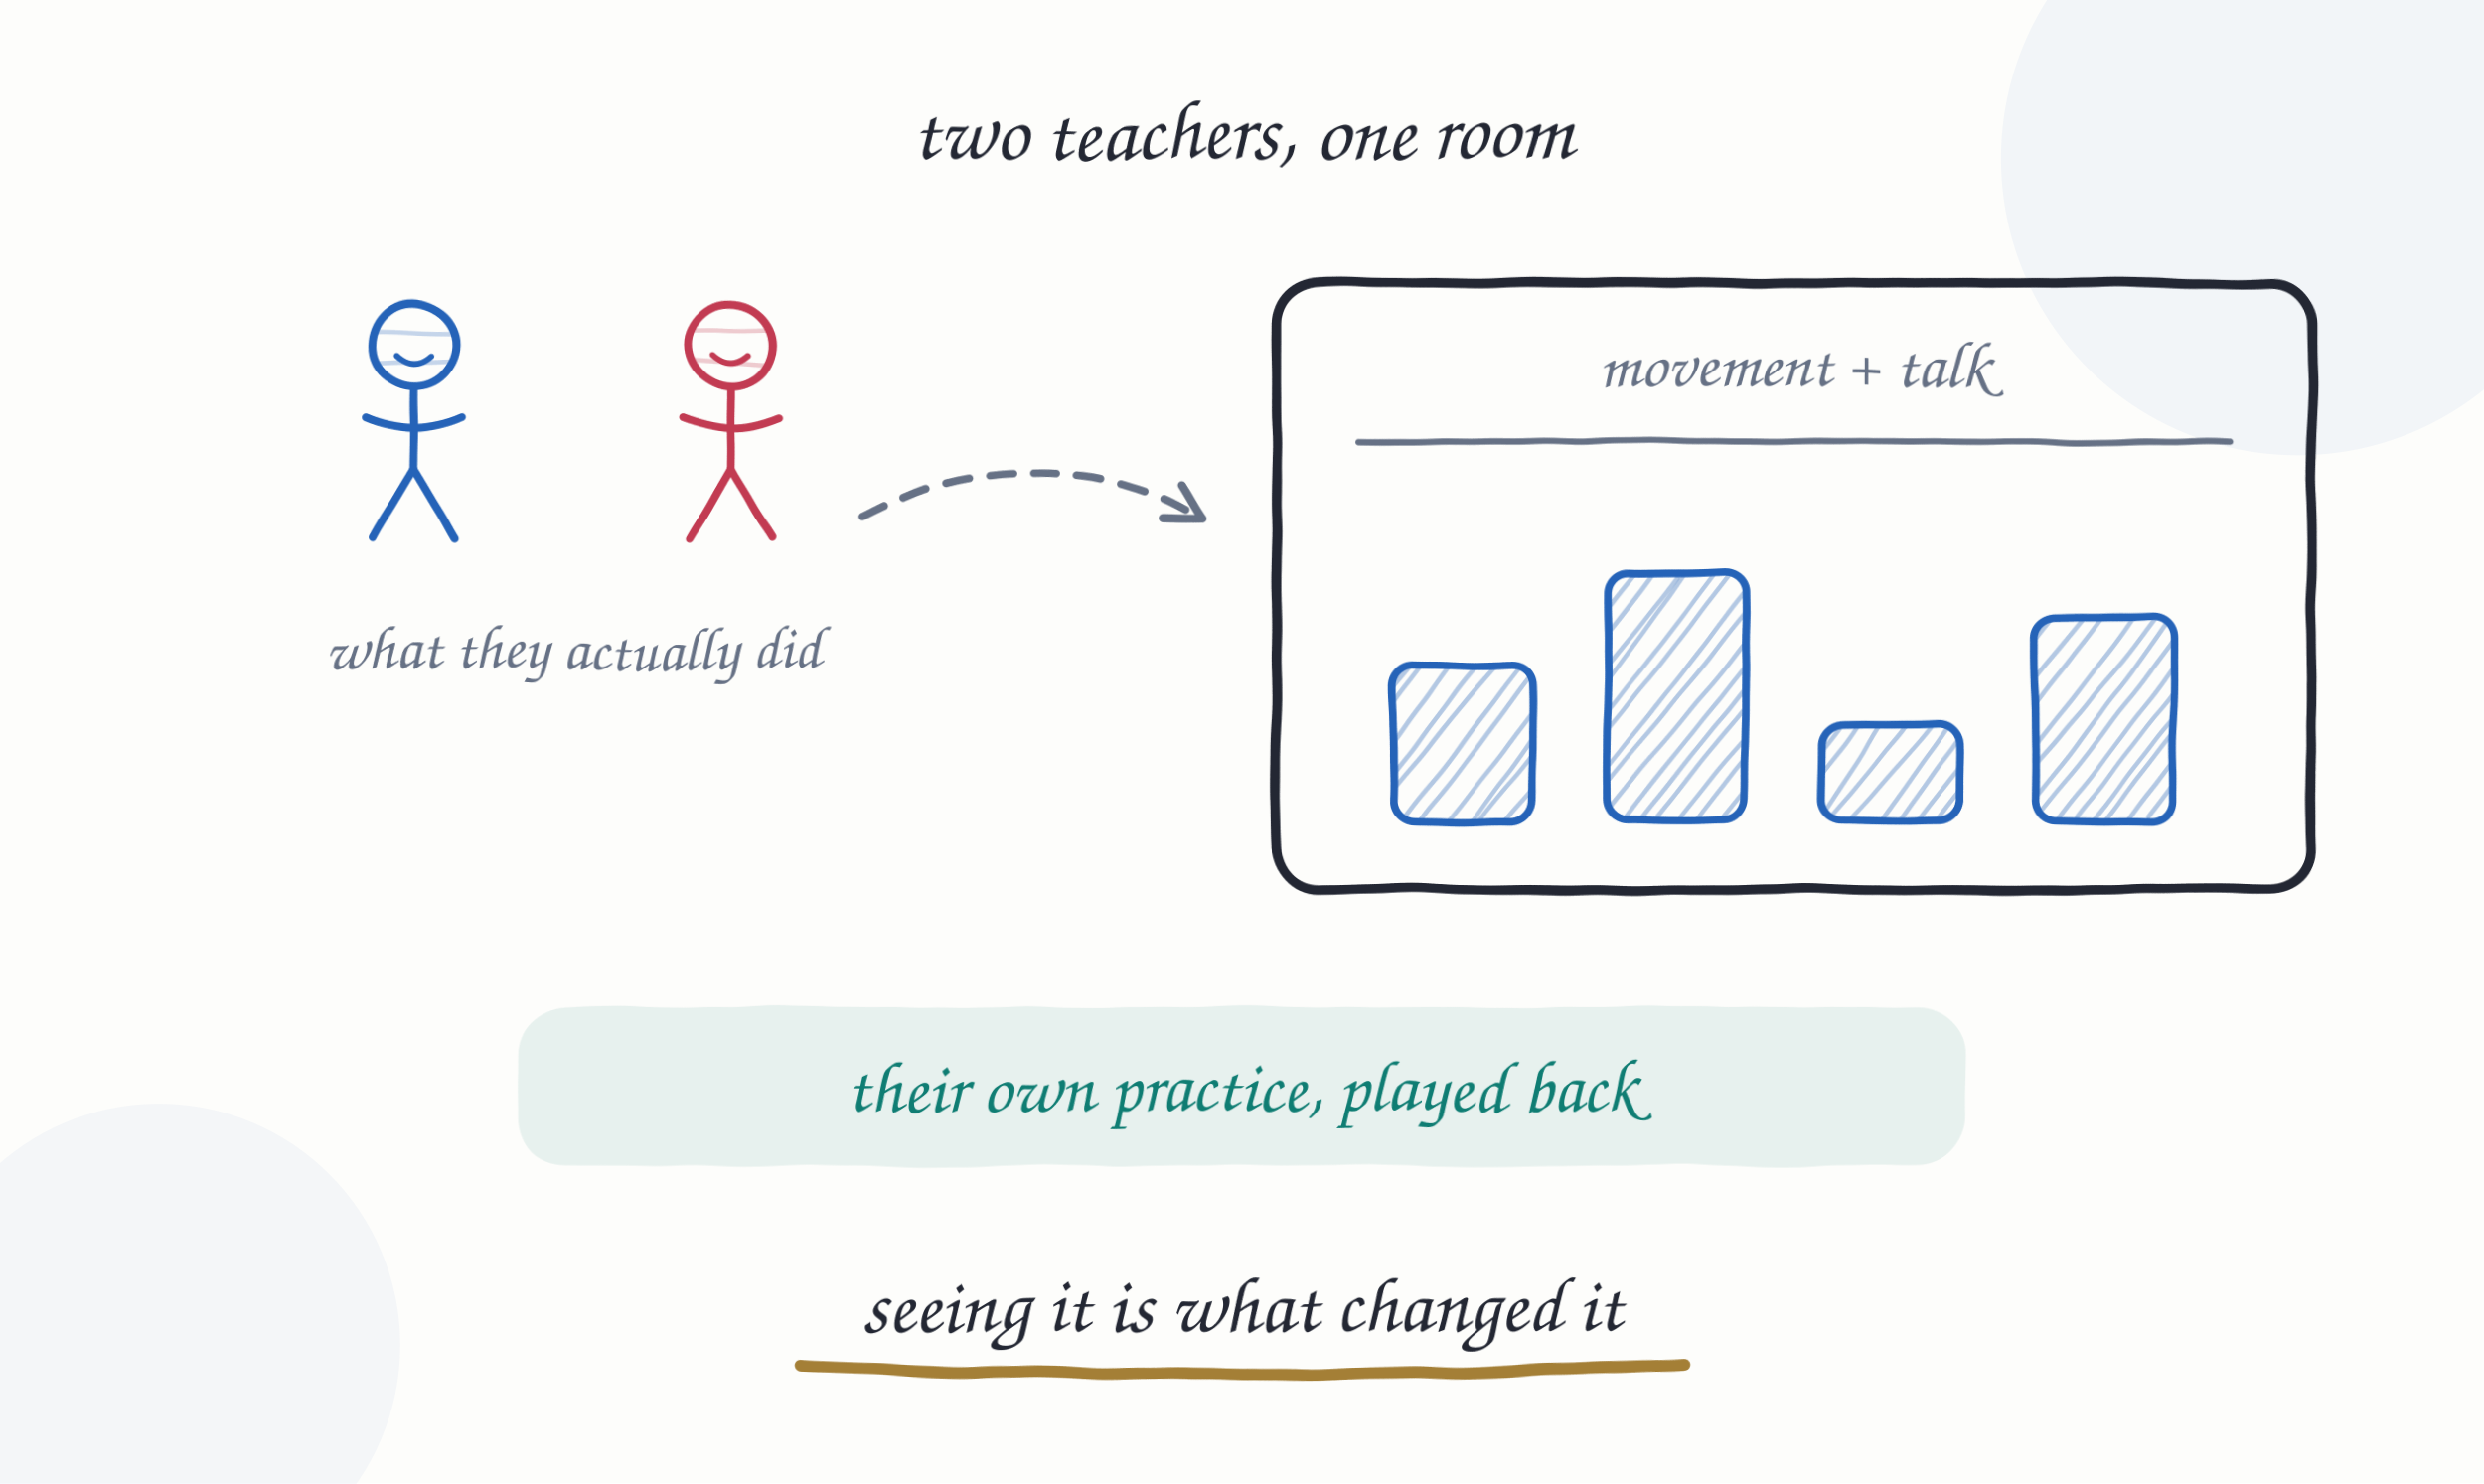
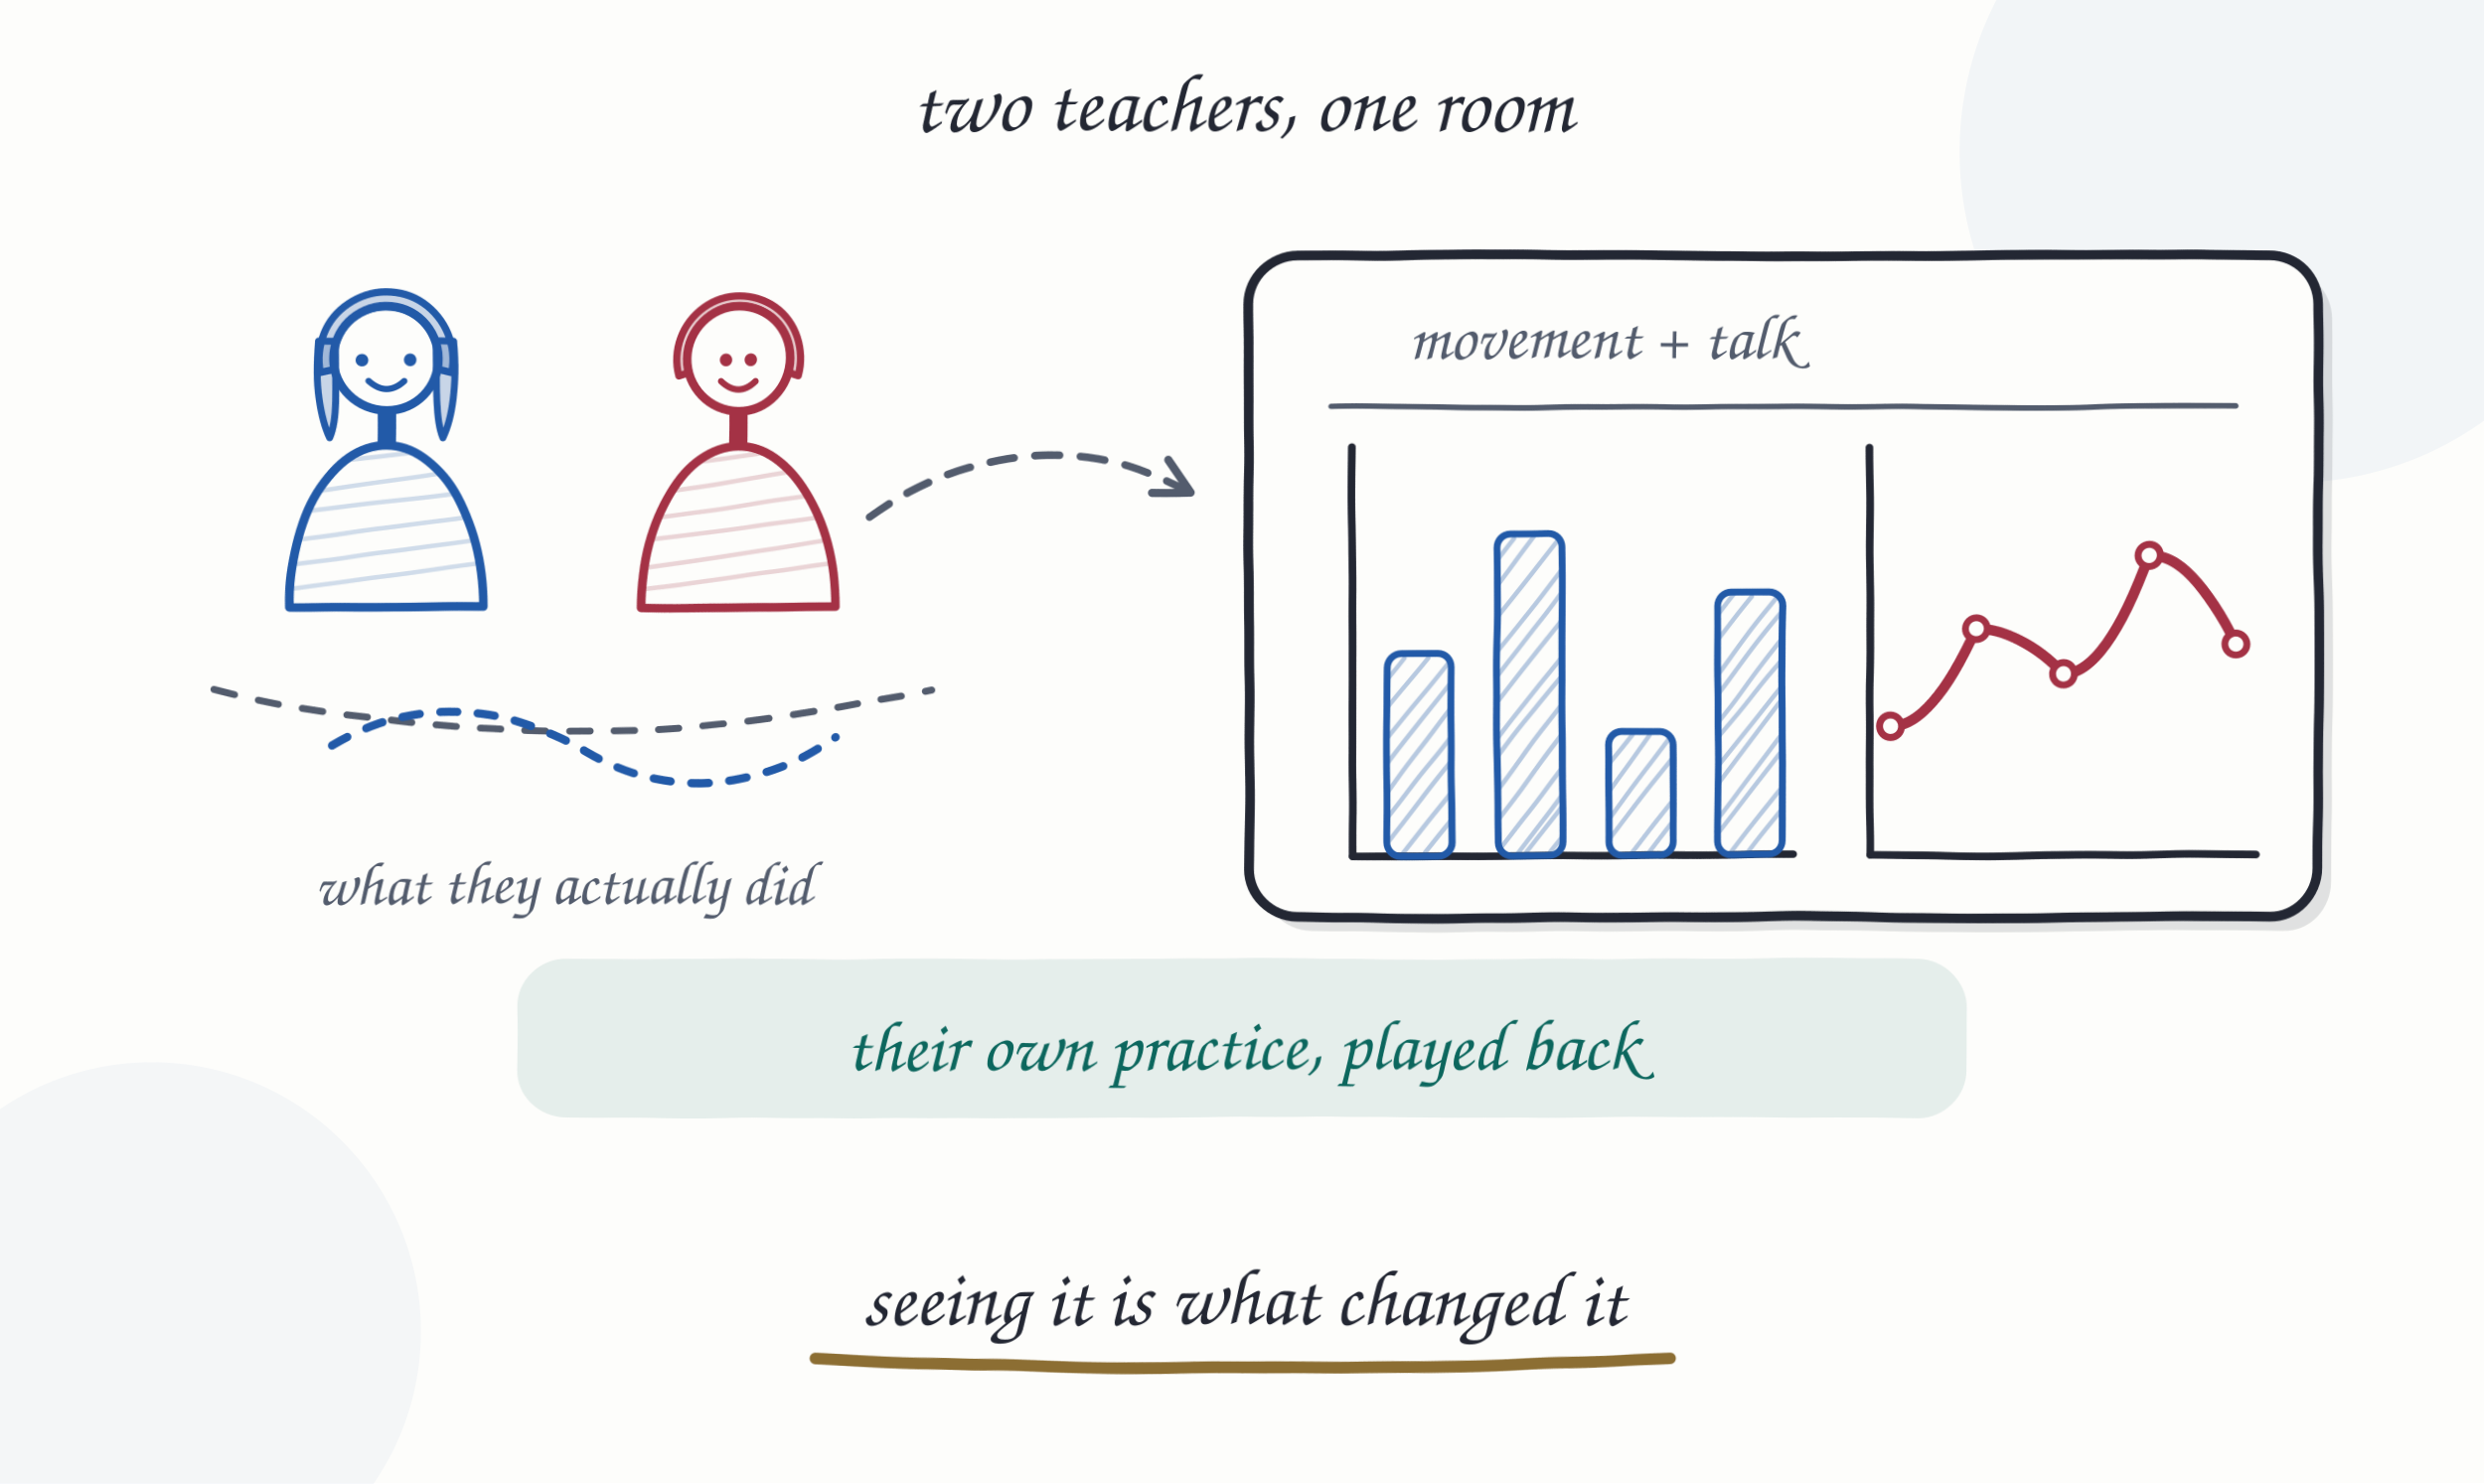
- <svg xmlns="http://www.w3.org/2000/svg" class="wb" viewBox="0 0 720 430" role="img" aria-label="Can a dashboard help co-teachers reflect on how they teach together?">
+ <svg xmlns="http://www.w3.org/2000/svg" class="wb" viewBox="0 0 720 430" role="img" aria-label="Seeing their own movement and interaction data helped co-teachers become more aware of how they actually teach together.">
  <defs>
-     <filter id="r7" x="-10%" y="-10%" width="120%" height="120%">
-       <feTurbulence type="fractalNoise" baseFrequency="0.024" numOctaves="3" seed="7" result="n" />
-       <feDisplacementMap in="SourceGraphic" in2="n" scale="2.2" xChannelSelector="R" yChannelSelector="G" />
+     <filter id="rf143" x="-8%" y="-8%" width="116%" height="116%">
+       <feTurbulence type="fractalNoise" baseFrequency="0.018" numOctaves="3" seed="143" result="n" />
+       <feDisplacementMap in="SourceGraphic" in2="n" scale="1.4" xChannelSelector="R" yChannelSelector="G" />
    </filter>
-     <filter id="soft7" x="-20%" y="-20%" width="140%" height="140%">
-       <feGaussianBlur stdDeviation="5" />
-     </filter>
-     <marker id="ah7_667185" viewBox="0 0 12 12" refX="9" refY="6" markerWidth="6.5" markerHeight="6.5" orient="auto-start-reverse">
-       <path d="M1.5 1.5 L10 6 L1.5 10.5" fill="none" stroke="#667185" stroke-width="2" stroke-linecap="round" stroke-linejoin="round" />
-     </marker>
-     <marker id="ah7_232733" viewBox="0 0 12 12" refX="9" refY="6" markerWidth="6.5" markerHeight="6.5" orient="auto-start-reverse">
+     <marker id="ar143_232733" viewBox="0 0 12 12" refX="9" refY="6" markerWidth="6.5" markerHeight="6.5" orient="auto-start-reverse">
      <path d="M1.5 1.5 L10 6 L1.5 10.5" fill="none" stroke="#232733" stroke-width="2" stroke-linecap="round" stroke-linejoin="round" />
    </marker>
-     <marker id="ah7_2563b8" viewBox="0 0 12 12" refX="9" refY="6" markerWidth="6.5" markerHeight="6.5" orient="auto-start-reverse">
-       <path d="M1.5 1.5 L10 6 L1.5 10.5" fill="none" stroke="#2563b8" stroke-width="2" stroke-linecap="round" stroke-linejoin="round" />
-     </marker>
-     <marker id="ah7_6b4fbb" viewBox="0 0 12 12" refX="9" refY="6" markerWidth="6.5" markerHeight="6.5" orient="auto-start-reverse">
-       <path d="M1.5 1.5 L10 6 L1.5 10.5" fill="none" stroke="#6b4fbb" stroke-width="2" stroke-linecap="round" stroke-linejoin="round" />
-     </marker>
-     <marker id="ah7_1b8056" viewBox="0 0 12 12" refX="9" refY="6" markerWidth="6.5" markerHeight="6.5" orient="auto-start-reverse">
-       <path d="M1.5 1.5 L10 6 L1.5 10.5" fill="none" stroke="#1b8056" stroke-width="2" stroke-linecap="round" stroke-linejoin="round" />
-     </marker>
-     <marker id="ah7_0f7d73" viewBox="0 0 12 12" refX="9" refY="6" markerWidth="6.5" markerHeight="6.5" orient="auto-start-reverse">
-       <path d="M1.5 1.5 L10 6 L1.5 10.5" fill="none" stroke="#0f7d73" stroke-width="2" stroke-linecap="round" stroke-linejoin="round" />
-     </marker>
-     <marker id="ah7_c23b52" viewBox="0 0 12 12" refX="9" refY="6" markerWidth="6.5" markerHeight="6.5" orient="auto-start-reverse">
-       <path d="M1.5 1.5 L10 6 L1.5 10.5" fill="none" stroke="#c23b52" stroke-width="2" stroke-linecap="round" stroke-linejoin="round" />
-     </marker>
-     <marker id="ah7_946915" viewBox="0 0 12 12" refX="9" refY="6" markerWidth="6.5" markerHeight="6.5" orient="auto-start-reverse">
-       <path d="M1.5 1.5 L10 6 L1.5 10.5" fill="none" stroke="#946915" stroke-width="2" stroke-linecap="round" stroke-linejoin="round" />
+     <marker id="ar143_6349ae" viewBox="0 0 12 12" refX="9" refY="6" markerWidth="6.5" markerHeight="6.5" orient="auto-start-reverse">
+       <path d="M1.5 1.5 L10 6 L1.5 10.5" fill="none" stroke="#6349ae" stroke-width="2" stroke-linecap="round" stroke-linejoin="round" />
+     </marker>
+     <marker id="ar143_225aa8" viewBox="0 0 12 12" refX="9" refY="6" markerWidth="6.5" markerHeight="6.5" orient="auto-start-reverse">
+       <path d="M1.5 1.5 L10 6 L1.5 10.5" fill="none" stroke="#225aa8" stroke-width="2" stroke-linecap="round" stroke-linejoin="round" />
+     </marker>
+     <marker id="ar143_0c675e" viewBox="0 0 12 12" refX="9" refY="6" markerWidth="6.5" markerHeight="6.5" orient="auto-start-reverse">
+       <path d="M1.5 1.5 L10 6 L1.5 10.5" fill="none" stroke="#0c675e" stroke-width="2" stroke-linecap="round" stroke-linejoin="round" />
+     </marker>
+     <marker id="ar143_166846" viewBox="0 0 12 12" refX="9" refY="6" markerWidth="6.5" markerHeight="6.5" orient="auto-start-reverse">
+       <path d="M1.5 1.5 L10 6 L1.5 10.5" fill="none" stroke="#166846" stroke-width="2" stroke-linecap="round" stroke-linejoin="round" />
+     </marker>
+     <marker id="ar143_785511" viewBox="0 0 12 12" refX="9" refY="6" markerWidth="6.5" markerHeight="6.5" orient="auto-start-reverse">
+       <path d="M1.5 1.5 L10 6 L1.5 10.5" fill="none" stroke="#785511" stroke-width="2" stroke-linecap="round" stroke-linejoin="round" />
+     </marker>
+     <marker id="ar143_a43245" viewBox="0 0 12 12" refX="9" refY="6" markerWidth="6.5" markerHeight="6.5" orient="auto-start-reverse">
+       <path d="M1.5 1.5 L10 6 L1.5 10.5" fill="none" stroke="#a43245" stroke-width="2" stroke-linecap="round" stroke-linejoin="round" />
+     </marker>
+     <marker id="ar143_535c6d" viewBox="0 0 12 12" refX="9" refY="6" markerWidth="6.5" markerHeight="6.5" orient="auto-start-reverse">
+       <path d="M1.5 1.5 L10 6 L1.5 10.5" fill="none" stroke="#535c6d" stroke-width="2" stroke-linecap="round" stroke-linejoin="round" />
    </marker>
  </defs>
  <rect width="720" height="430" fill="#fdfdfb" />
-   <circle cx="666" cy="46" r="86" fill="#2563b8" fill-opacity="0.05" />
-   <circle cx="46" cy="390" r="70" fill="#2563b8" fill-opacity="0.04" />
-   <g filter="url(#r7)">
-     <text x="360" y="46" text-anchor="middle" font-family="'Caveat','Bradley Hand',cursive" font-size="24" font-weight="600" fill="#232733">two teachers, one room</text>
-     <clipPath id="cc7_120_100">
-       <circle cx="120" cy="100" r="12.0" />
-     </clipPath>
-     <g clip-path="url(#cc7_120_100)" stroke="#2563b8" stroke-width="1.3" stroke-opacity="0.26" stroke-linecap="round">
-       <path d="M120.4 88.0 L120.4 86.9" fill="none" />
-       <path d="M109.6 96.1 L132.3 96.7" fill="none" />
-       <path d="M108.8 105.0 L130.6 104.6" fill="none" />
-     </g>
-     <circle cx="120" cy="100" r="12.0" fill="none" stroke="#2563b8" stroke-width="2.3" />
-     <path d="M120 112.0 L120 136.0" fill="none" stroke="#2563b8" stroke-width="2.3" stroke-linecap="round" stroke-linejoin="round" />
-     <path d="M106.0 121.0 Q120 127.0 134.0 121.0" fill="none" stroke="#2563b8" stroke-width="2.3" stroke-linecap="round" stroke-linejoin="round" />
-     <path d="M120 136.0 L108.0 156.0" fill="none" stroke="#2563b8" stroke-width="2.3" stroke-linecap="round" stroke-linejoin="round" />
-     <path d="M120 136.0 L132.0 156.0" fill="none" stroke="#2563b8" stroke-width="2.3" stroke-linecap="round" stroke-linejoin="round" />
-     <path d="M115.0 103.0 q5.0 4.5 10.0 0" fill="none" stroke="#2563b8" stroke-width="1.7" stroke-linecap="round" stroke-linejoin="round" />
-     <clipPath id="cc8_212_100">
-       <circle cx="212" cy="100" r="12.0" />
-     </clipPath>
-     <g clip-path="url(#cc8_212_100)" stroke="#c23b52" stroke-width="1.3" stroke-opacity="0.26" stroke-linecap="round">
-       <path d="M212.6 88.0 L212.6 87.7" fill="none" />
-       <path d="M202.1 95.8 L224.5 95.5" fill="none" />
-       <path d="M200.5 104.4 L222.9 105.7" fill="none" />
-     </g>
-     <circle cx="212" cy="100" r="12.0" fill="none" stroke="#c23b52" stroke-width="2.3" />
-     <path d="M212 112.0 L212 136.0" fill="none" stroke="#c23b52" stroke-width="2.3" stroke-linecap="round" stroke-linejoin="round" />
-     <path d="M198.0 121.0 Q212 127.0 226.0 121.0" fill="none" stroke="#c23b52" stroke-width="2.3" stroke-linecap="round" stroke-linejoin="round" />
-     <path d="M212 136.0 L200.0 156.0" fill="none" stroke="#c23b52" stroke-width="2.3" stroke-linecap="round" stroke-linejoin="round" />
-     <path d="M212 136.0 L224.0 156.0" fill="none" stroke="#c23b52" stroke-width="2.3" stroke-linecap="round" stroke-linejoin="round" />
-     <path d="M207.0 103.0 q5.0 4.5 10.0 0" fill="none" stroke="#c23b52" stroke-width="1.7" stroke-linecap="round" stroke-linejoin="round" />
-     <text x="166" y="194" text-anchor="middle" font-family="'Caveat','Bradley Hand',cursive" font-size="18" font-weight="600" fill="#667185">what they actually did</text>
-     <path d="M250 150 Q299 124 348 150" fill="none" stroke="#667185" stroke-width="2.2" stroke-linecap="round" stroke-linejoin="round" stroke-dasharray="7 6" marker-end="url(#ah7_667185)" />
-     <rect x="370" y="82" width="300" height="176" rx="12" fill="none" stroke="#232733" stroke-width="2.8" />
-     <text x="520" y="112" text-anchor="middle" font-family="'Caveat','Bradley Hand',cursive" font-size="19" font-weight="600" fill="#667185">movement + talk</text>
-     <path d="M394 128 h252" fill="none" stroke="#667185" stroke-width="1.8" stroke-linecap="round" stroke-linejoin="round" />
-     <clipPath id="c7_404_192">
-       <rect x="404" y="192.9" width="40" height="45.1" rx="6" />
-     </clipPath>
-     <g clip-path="url(#c7_404_192)" stroke="#2563b8" stroke-width="1.3" stroke-opacity="0.34" stroke-linecap="round">
-       <path d="M369.1 237.7 L405.0 192.3" fill="none" />
-       <path d="M373.8 238.0 L410.5 191.5" fill="none" />
-       <path d="M378.8 238.2 L413.2 191.7" fill="none" />
-       <path d="M386.6 238.5 L421.0 192.4" fill="none" />
-       <path d="M393.4 238.2 L428.2 192.6" fill="none" />
-       <path d="M397.0 237.0 L434.2 191.9" fill="none" />
-       <path d="M406.2 237.9 L440.9 192.8" fill="none" />
-       <path d="M411.3 237.9 L446.7 191.8" fill="none" />
-       <path d="M419.9 237.6 L454.5 193.1" fill="none" />
-       <path d="M425.9 239.0 L458.4 194.0" fill="none" />
-       <path d="M428.5 237.9 L465.5 191.7" fill="none" />
-       <path d="M435.5 238.8 L472.3 194.2" fill="none" />
-       <path d="M439.6 238.9 L476.6 194.0" fill="none" />
-       <path d="M448.5 237.6 L484.3 193.8" fill="none" />
-       <path d="M452.9 238.8 L490.1 194.0" fill="none" />
-       <path d="M460.3 239.3 L495.6 193.3" fill="none" />
-       <path d="M467.2 237.4 L501.1 191.5" fill="none" />
-       <path d="M474.6 237.9 L509.0 193.2" fill="none" />
-     </g>
-     <rect x="404" y="192.9" width="40" height="45.1" rx="6" fill="none" stroke="#2563b8" stroke-width="2.2" />
-     <clipPath id="c8_466_165">
-       <rect x="466" y="165.84" width="40" height="72.16" rx="6" />
-     </clipPath>
-     <g clip-path="url(#c8_466_165)" stroke="#2563b8" stroke-width="1.3" stroke-opacity="0.34" stroke-linecap="round">
-       <path d="M410.3 236.7 L466.8 166.6" fill="none" />
-       <path d="M417.3 238.6 L474.5 165.1" fill="none" />
-       <path d="M423.3 238.4 L480.4 164.3" fill="none" />
-       <path d="M428.8 238.9 L486.1 167.1" fill="none" />
-       <path d="M435.3 238.7 L489.5 164.3" fill="none" />
-       <path d="M440.1 239.5 L496.8 166.4" fill="none" />
-       <path d="M445.8 237.2 L503.0 164.4" fill="none" />
-       <path d="M454.2 237.9 L511.0 164.6" fill="none" />
-       <path d="M458.1 236.9 L516.1 164.8" fill="none" />
-       <path d="M463.9 237.8 L521.6 167.1" fill="none" />
-       <path d="M470.3 238.4 L528.5 164.3" fill="none" />
-       <path d="M476.0 237.4 L532.0 166.5" fill="none" />
-       <path d="M480.7 236.8 L536.6 166.6" fill="none" />
-       <path d="M487.4 237.0 L544.5 166.8" fill="none" />
-       <path d="M492.7 237.3 L549.0 164.8" fill="none" />
-       <path d="M499.9 237.3 L556.7 167.0" fill="none" />
-       <path d="M505.2 237.2 L561.1 167.2" fill="none" />
-       <path d="M510.0 237.2 L565.3 166.4" fill="none" />
-       <path d="M515.9 238.5 L571.9 164.4" fill="none" />
-       <path d="M523.2 239.2 L579.6 164.8" fill="none" />
-       <path d="M527.3 238.3 L583.9 166.8" fill="none" />
-       <path d="M535.0 236.8 L591.6 165.2" fill="none" />
-       <path d="M541.5 236.8 L596.7 164.5" fill="none" />
-       <path d="M545.4 238.0 L601.8 165.1" fill="none" />
-       <path d="M553.6 237.8 L609.5 164.4" fill="none" />
-       <path d="M556.8 237.3 L614.7 166.4" fill="none" />
-     </g>
-     <rect x="466" y="165.84" width="40" height="72.16" rx="6" fill="none" stroke="#2563b8" stroke-width="2.2" />
-     <clipPath id="c9_528_210">
-       <rect x="528" y="210.12" width="40" height="27.88" rx="6" />
-     </clipPath>
-     <g clip-path="url(#c9_528_210)" stroke="#2563b8" stroke-width="1.3" stroke-opacity="0.34" stroke-linecap="round">
-       <path d="M505.2 237.6 L527.9 210.0" fill="none" />
-       <path d="M512.5 238.6 L533.5 210.5" fill="none" />
-       <path d="M518.8 236.9 L539.3 209.4" fill="none" />
-       <path d="M526.7 239.2 L545.5 209.1" fill="none" />
-       <path d="M530.7 237.1 L553.7 209.0" fill="none" />
-       <path d="M537.1 237.1 L559.9 211.0" fill="none" />
-       <path d="M544.8 239.0 L565.7 209.8" fill="none" />
-       <path d="M551.0 237.7 L570.2 211.2" fill="none" />
-       <path d="M555.8 238.2 L577.4 211.1" fill="none" />
-       <path d="M560.3 239.3 L584.0 208.7" fill="none" />
-       <path d="M567.2 238.6 L591.9 211.4" fill="none" />
-       <path d="M575.6 237.4 L596.4 211.7" fill="none" />
-       <path d="M581.5 238.8 L601.4 210.1" fill="none" />
-       <path d="M588.7 238.9 L609.2 211.2" fill="none" />
-     </g>
-     <rect x="528" y="210.12" width="40" height="27.88" rx="6" fill="none" stroke="#2563b8" stroke-width="2.2" />
-     <clipPath id="c10_590_178">
-       <rect x="590" y="178.96" width="40" height="59.04" rx="6" />
-     </clipPath>
-     <g clip-path="url(#c10_590_178)" stroke="#2563b8" stroke-width="1.3" stroke-opacity="0.34" stroke-linecap="round">
-       <path d="M544.5 237.3 L588.8 178.0" fill="none" />
-       <path d="M551.1 237.0 L596.2 177.4" fill="none" />
-       <path d="M556.8 237.3 L604.8 177.9" fill="none" />
-       <path d="M564.8 237.1 L609.2 178.7" fill="none" />
-       <path d="M572.4 238.9 L618.1 179.5" fill="none" />
-       <path d="M577.2 237.2 L624.7 179.6" fill="none" />
-       <path d="M583.8 239.5 L630.5 177.5" fill="none" />
-       <path d="M588.8 238.8 L635.8 178.2" fill="none" />
-       <path d="M595.9 238.2 L641.0 179.0" fill="none" />
-       <path d="M602.1 236.7 L647.6 178.0" fill="none" />
-       <path d="M605.6 239.4 L651.7 180.3" fill="none" />
-       <path d="M610.6 237.3 L657.2 177.6" fill="none" />
-       <path d="M616.4 238.1 L663.7 178.4" fill="none" />
-       <path d="M622.9 236.5 L668.2 178.8" fill="none" />
-       <path d="M627.3 237.3 L673.0 180.4" fill="none" />
-       <path d="M633.5 236.7 L681.6 180.5" fill="none" />
-       <path d="M640.9 239.2 L689.2 180.4" fill="none" />
-       <path d="M648.4 238.4 L693.7 180.1" fill="none" />
-       <path d="M653.2 237.2 L699.4 178.5" fill="none" />
-       <path d="M660.8 238.1 L704.7 178.8" fill="none" />
-       <path d="M664.2 236.8 L710.7 179.5" fill="none" />
-       <path d="M668.8 237.6 L715.4 179.9" fill="none" />
-     </g>
-     <rect x="590" y="178.96" width="40" height="59.04" rx="6" fill="none" stroke="#2563b8" stroke-width="2.2" />
-     <rect x="150" y="292" width="420" height="46" rx="14" fill="#0f7d73" fill-opacity="0.09" />
-     <text x="360" y="322" text-anchor="middle" font-family="'Caveat','Bradley Hand',cursive" font-size="21" font-weight="600" fill="#0f7d73">their own practice, played back</text>
-     <text x="360" y="386" text-anchor="middle" font-family="'Caveat','Bradley Hand',cursive" font-size="23" font-weight="600" fill="#232733">seeing it is what changed it</text>
-     <path d="M232 396 q128 5.5 256 0" fill="none" stroke="#946915" stroke-width="3.4" stroke-linecap="round" stroke-linejoin="round" stroke-opacity="0.85" />
+   <circle cx="664" cy="44" r="96" fill="#225aa8" fill-opacity="0.05" />
+   <circle cx="44" cy="386" r="78" fill="#225aa8" fill-opacity="0.04" />
+   <g filter="url(#rf143)">
+     <text x="360" y="38" text-anchor="middle" font-family="'Caveat','Bradley Hand',cursive" font-size="24" font-weight="600" fill="#232733">two teachers, one room</text>
+     <path d="M112.0 112.0 L112.0 135.0" fill="none" stroke="#225aa8" stroke-width="5.2" stroke-linecap="round" stroke-linejoin="round" />
+     <clipPath id="tor143_143_112_104">
+       <path d="M84.0 176.0 C84.0 150.0 97.0 129.0 112.0 129.0 C127.0 129.0 140.0 150.0 140.0 176.0 Z" />
+     </clipPath>
+     <path d="M84.0 176.0 C84.0 150.0 97.0 129.0 112.0 129.0 C127.0 129.0 140.0 150.0 140.0 176.0 Z" fill="#fdfdfb" />
+     <g clip-path="url(#tor143_143_112_104)" stroke="#225aa8" stroke-width="1.3" stroke-opacity=".2" stroke-linecap="round">
+       <path d="M81 129 L143 121" fill="none" />
+       <path d="M81 136 L143 128" fill="none" />
+       <path d="M81 144 L143 135" fill="none" />
+       <path d="M81 149 L143 142" fill="none" />
+       <path d="M81 157 L143 149" fill="none" />
+       <path d="M81 164 L143 156" fill="none" />
+       <path d="M81 171 L143 163" fill="none" />
+     </g>
+     <path d="M84.0 176.0 C84.0 150.0 97.0 129.0 112.0 129.0 C127.0 129.0 140.0 150.0 140.0 176.0 Z" fill="none" stroke="#225aa8" stroke-width="2.5" stroke-linejoin="round" />
+     <circle cx="112" cy="104" r="15.0" fill="#fdfdfb" stroke="#225aa8" stroke-width="2.5" />
+     <path d="M93.2 108.0 A19.2 19.2 0 1 1 130.8 108.0 L126.7 107.1 A15.0 15.0 0 1 0 97.3 107.1 Z" fill="#225aa8" fill-opacity=".24" stroke="#225aa8" stroke-width="2.1" stroke-linejoin="round" />
+     <path d="M92.6 99.0 C91.6 112.0 93.0 121.0 95.8 127.0 C98.0 122.0 97.6 113.0 97.6 99.0 Z" fill="#225aa8" fill-opacity=".24" stroke="#225aa8" stroke-width="2.0" stroke-linejoin="round" />
+     <path d="M131.4 99.0 C132.4 112.0 131.0 121.0 128.2 127.0 C126.0 122.0 126.4 113.0 126.4 99.0 Z" fill="#225aa8" fill-opacity=".24" stroke="#225aa8" stroke-width="2.0" stroke-linejoin="round" />
+     <circle cx="105.2" cy="104.5" r="1.80" fill="#225aa8" />
+     <circle cx="118.8" cy="104.5" r="1.80" fill="#225aa8" />
+     <path d="M107.0 110.5 q5.0 4.6 10.0 0" fill="none" stroke="#225aa8" stroke-width="1.8" stroke-linecap="round" stroke-linejoin="round" />
+     <path d="M214.0 112.0 L214.0 135.0" fill="none" stroke="#a43245" stroke-width="5.2" stroke-linecap="round" stroke-linejoin="round" />
+     <clipPath id="tor143_144_214_104">
+       <path d="M186.0 176.0 C186.0 150.0 199.0 129.0 214.0 129.0 C229.0 129.0 242.0 150.0 242.0 176.0 Z" />
+     </clipPath>
+     <path d="M186.0 176.0 C186.0 150.0 199.0 129.0 214.0 129.0 C229.0 129.0 242.0 150.0 242.0 176.0 Z" fill="#fdfdfb" />
+     <g clip-path="url(#tor143_144_214_104)" stroke="#a43245" stroke-width="1.3" stroke-opacity=".2" stroke-linecap="round">
+       <path d="M183 128 L245 121" fill="none" />
+       <path d="M183 136 L245 128" fill="none" />
+       <path d="M183 144 L245 134" fill="none" />
+       <path d="M183 151 L245 142" fill="none" />
+       <path d="M183 157 L245 149" fill="none" />
+       <path d="M183 165 L245 156" fill="none" />
+       <path d="M183 171 L245 163" fill="none" />
+     </g>
+     <path d="M186.0 176.0 C186.0 150.0 199.0 129.0 214.0 129.0 C229.0 129.0 242.0 150.0 242.0 176.0 Z" fill="none" stroke="#a43245" stroke-width="2.5" stroke-linejoin="round" />
+     <circle cx="214" cy="104" r="15.0" fill="#fdfdfb" stroke="#a43245" stroke-width="2.5" />
+     <path d="M196.7 109.0 A18.0 18.0 0 1 1 231.3 109.0 L228.4 108.1 A15.0 15.0 0 1 0 199.6 108.1 Z" fill="#a43245" fill-opacity=".24" stroke="#a43245" stroke-width="2.1" stroke-linejoin="round" />
+     <circle cx="210.4" cy="104.5" r="1.80" fill="#a43245" />
+     <circle cx="217.6" cy="104.5" r="1.80" fill="#a43245" />
+     <path d="M209.0 110.5 q5.0 4.6 10.0 0" fill="none" stroke="#a43245" stroke-width="1.8" stroke-linecap="round" stroke-linejoin="round" />
+     <path d="M62 200 q102 24 208 0" fill="none" stroke="#535c6d" stroke-width="2.0" stroke-linecap="round" stroke-linejoin="round" stroke-dasharray="6 7" />
+     <path d="M96 216 q36 -20 74 2 q36 20 72 -4" fill="none" stroke="#225aa8" stroke-width="2.4" stroke-linecap="round" stroke-linejoin="round" stroke-dasharray="5 6" />
+     <text x="163" y="262" text-anchor="middle" font-family="'Caveat','Bradley Hand',cursive" font-size="18" font-weight="600" fill="#535c6d">what they actually did</text>
+     <path d="M252 150 Q298 118 344 142" fill="none" stroke="#535c6d" stroke-width="2.2" stroke-linecap="round" stroke-linejoin="round" stroke-dasharray="7 6" marker-end="url(#ar143_535c6d)" />
+     <rect x="366" y="78" width="310" height="192" rx="14" fill="#232733" fill-opacity="0.13" />
+     <rect x="362" y="74" width="310" height="192" rx="14" fill="#fdfdfb" />
+     <rect x="362" y="74" width="310" height="192" rx="14" fill="none" stroke="#232733" stroke-width="2.8" />
+     <text x="408" y="104" text-anchor="start" font-family="'Caveat','Bradley Hand',cursive" font-size="19" font-weight="600" fill="#535c6d">movement + talk</text>
+     <path d="M386 118 h262" fill="none" stroke="#535c6d" stroke-width="1.6" stroke-linecap="round" stroke-linejoin="round" />
+     <path d="M392 248 L520 248" fill="none" stroke="#232733" stroke-width="2.2" stroke-linecap="round" stroke-linejoin="round" />
+     <path d="M392 248 L392 130" fill="none" stroke="#232733" stroke-width="2.2" stroke-linecap="round" stroke-linejoin="round" />
+     <clipPath id="h143_143_402_189">
+       <rect x="402.0" y="189.7" width="18.824" height="58.3" rx="4" />
+     </clipPath>
+     <g clip-path="url(#h143_143_402_189)" stroke="#225aa8" stroke-width="1.3" stroke-opacity="0.32" stroke-linecap="round">
+       <path d="M356 248 L401 189" fill="none" />
+       <path d="M362 248 L407 191" fill="none" />
+       <path d="M368 247 L414 191" fill="none" />
+       <path d="M374 249 L422 190" fill="none" />
+       <path d="M382 247 L428 189" fill="none" />
+       <path d="M388 248 L432 191" fill="none" />
+       <path d="M394 247 L440 190" fill="none" />
+       <path d="M400 247 L445 190" fill="none" />
+       <path d="M406 248 L452 191" fill="none" />
+       <path d="M413 247 L460 189" fill="none" />
+       <path d="M420 249 L467 190" fill="none" />
+       <path d="M427 248 L472 191" fill="none" />
+       <path d="M433 249 L480 189" fill="none" />
+       <path d="M442 249 L486 190" fill="none" />
+       <path d="M446 247 L492 191" fill="none" />
+       <path d="M453 249 L498 189" fill="none" />
+       <path d="M457 248 L503 189" fill="none" />
+       <path d="M465 247 L509 189" fill="none" />
+     </g>
+     <rect x="402.0" y="189.7" width="18.8" height="58.3" rx="4" fill="none" stroke="#225aa8" stroke-width="2" />
+     <clipPath id="h143_144_434_154">
+       <rect x="434.0" y="154.72" width="18.824" height="93.28" rx="4" />
+     </clipPath>
+     <g clip-path="url(#h143_144_434_154)" stroke="#225aa8" stroke-width="1.3" stroke-opacity="0.32" stroke-linecap="round">
+       <path d="M361 248 L433 154" fill="none" />
+       <path d="M367 247 L439 156" fill="none" />
+       <path d="M375 249 L445 155" fill="none" />
+       <path d="M379 248 L453 155" fill="none" />
+       <path d="M388 248 L460 156" fill="none" />
+       <path d="M395 248 L467 153" fill="none" />
+       <path d="M400 248 L472 155" fill="none" />
+       <path d="M407 249 L480 156" fill="none" />
+       <path d="M411 248 L486 155" fill="none" />
+       <path d="M420 247 L491 155" fill="none" />
+       <path d="M426 248 L498 154" fill="none" />
+       <path d="M432 249 L505 156" fill="none" />
+       <path d="M439 248 L510 156" fill="none" />
+       <path d="M442 247 L515 155" fill="none" />
+       <path d="M449 247 L522 155" fill="none" />
+       <path d="M457 249 L528 156" fill="none" />
+       <path d="M463 247 L534 153" fill="none" />
+       <path d="M468 248 L541 156" fill="none" />
+       <path d="M473 249 L546 156" fill="none" />
+       <path d="M477 247 L552 156" fill="none" />
+       <path d="M485 248 L557 155" fill="none" />
+       <path d="M490 247 L565 155" fill="none" />
+       <path d="M496 247 L571 155" fill="none" />
+       <path d="M504 247 L576 154" fill="none" />
+       <path d="M510 249 L583 155" fill="none" />
+       <path d="M515 249 L588 155" fill="none" />
+       <path d="M521 248 L594 154" fill="none" />
+     </g>
+     <rect x="434.0" y="154.7" width="18.8" height="93.3" rx="4" fill="none" stroke="#225aa8" stroke-width="2" />
+     <clipPath id="h143_145_466_211">
+       <rect x="466.0" y="211.96" width="18.824" height="36.04" rx="4" />
+     </clipPath>
+     <g clip-path="url(#h143_145_466_211)" stroke="#225aa8" stroke-width="1.3" stroke-opacity="0.32" stroke-linecap="round">
+       <path d="M438 249 L467 212" fill="none" />
+       <path d="M444 248 L473 213" fill="none" />
+       <path d="M452 249 L478 213" fill="none" />
+       <path d="M458 248 L486 211" fill="none" />
+       <path d="M463 247 L490 213" fill="none" />
+       <path d="M472 248 L500 213" fill="none" />
+       <path d="M477 248 L506 211" fill="none" />
+       <path d="M483 247 L511 212" fill="none" />
+       <path d="M488 247 L518 211" fill="none" />
+       <path d="M495 248 L521 213" fill="none" />
+       <path d="M502 249 L530 213" fill="none" />
+       <path d="M507 249 L535 213" fill="none" />
+     </g>
+     <rect x="466.0" y="212.0" width="18.8" height="36.0" rx="4" fill="none" stroke="#225aa8" stroke-width="2" />
+     <clipPath id="h143_146_498_171">
+       <rect x="498.0" y="171.68" width="18.824" height="76.32" rx="4" />
+     </clipPath>
+     <g clip-path="url(#h143_146_498_171)" stroke="#225aa8" stroke-width="1.3" stroke-opacity="0.32" stroke-linecap="round">
+       <path d="M438 249 L498 172" fill="none" />
+       <path d="M443 248 L503 172" fill="none" />
+       <path d="M448 248 L508 173" fill="none" />
+       <path d="M457 249 L516 172" fill="none" />
+       <path d="M461 248 L520 173" fill="none" />
+       <path d="M468 248 L527 172" fill="none" />
+       <path d="M470 247 L533 172" fill="none" />
+       <path d="M476 249 L538 173" fill="none" />
+       <path d="M482 248 L542 170" fill="none" />
+       <path d="M490 248 L547 173" fill="none" />
+       <path d="M494 247 L552 172" fill="none" />
+       <path d="M502 247 L561 172" fill="none" />
+       <path d="M507 247 L566 172" fill="none" />
+       <path d="M514 249 L573 170" fill="none" />
+       <path d="M521 248 L581 171" fill="none" />
+       <path d="M527 247 L588 172" fill="none" />
+       <path d="M533 249 L593 170" fill="none" />
+       <path d="M540 247 L598 171" fill="none" />
+       <path d="M545 249 L605 173" fill="none" />
+       <path d="M552 249 L610 172" fill="none" />
+       <path d="M557 247 L615 171" fill="none" />
+       <path d="M564 247 L622 173" fill="none" />
+       <path d="M569 248 L630 171" fill="none" />
+     </g>
+     <rect x="498.0" y="171.7" width="18.8" height="76.3" rx="4" fill="none" stroke="#225aa8" stroke-width="2" />
+     <path d="M542 248 L654 248" fill="none" stroke="#232733" stroke-width="2.2" stroke-linecap="round" stroke-linejoin="round" />
+     <path d="M542 248 L542 130" fill="none" stroke="#232733" stroke-width="2.2" stroke-linecap="round" stroke-linejoin="round" />
+     <path d="M548.0 210.9 Q560.5 210.9 573.0 182.3 Q585.5 182.3 598.0 195.0 Q610.5 195.0 623.0 161.1 Q635.5 161.1 648.0 186.5" fill="none" stroke="#a43245" stroke-width="3.0" stroke-linecap="round" stroke-linejoin="round" />
+     <circle cx="548.0" cy="210.9" r="3.2" fill="#fdfdfb" stroke="#a43245" stroke-width="2" />
+     <circle cx="573.0" cy="182.3" r="3.2" fill="#fdfdfb" stroke="#a43245" stroke-width="2" />
+     <circle cx="598.0" cy="195.0" r="3.2" fill="#fdfdfb" stroke="#a43245" stroke-width="2" />
+     <circle cx="623.0" cy="161.1" r="3.2" fill="#fdfdfb" stroke="#a43245" stroke-width="2" />
+     <circle cx="648.0" cy="186.5" r="3.2" fill="#fdfdfb" stroke="#a43245" stroke-width="2" />
+     <rect x="150.0" y="278" width="420" height="46" rx="14" fill="#0c675e" fill-opacity="0.1" />
+     <text x="360" y="310" text-anchor="middle" font-family="'Caveat','Bradley Hand',cursive" font-size="21" font-weight="600" fill="#0c675e">their own practice, played back</text>
+     <text x="360" y="384" text-anchor="middle" font-family="'Caveat','Bradley Hand',cursive" font-size="23" font-weight="600" fill="#232733">seeing it is what changed it</text>
+     <path d="M236 394 q124 5.5 248 0" fill="none" stroke="#785511" stroke-width="3.4" stroke-linecap="round" stroke-linejoin="round" stroke-opacity="0.85" />
  </g>
</svg>
